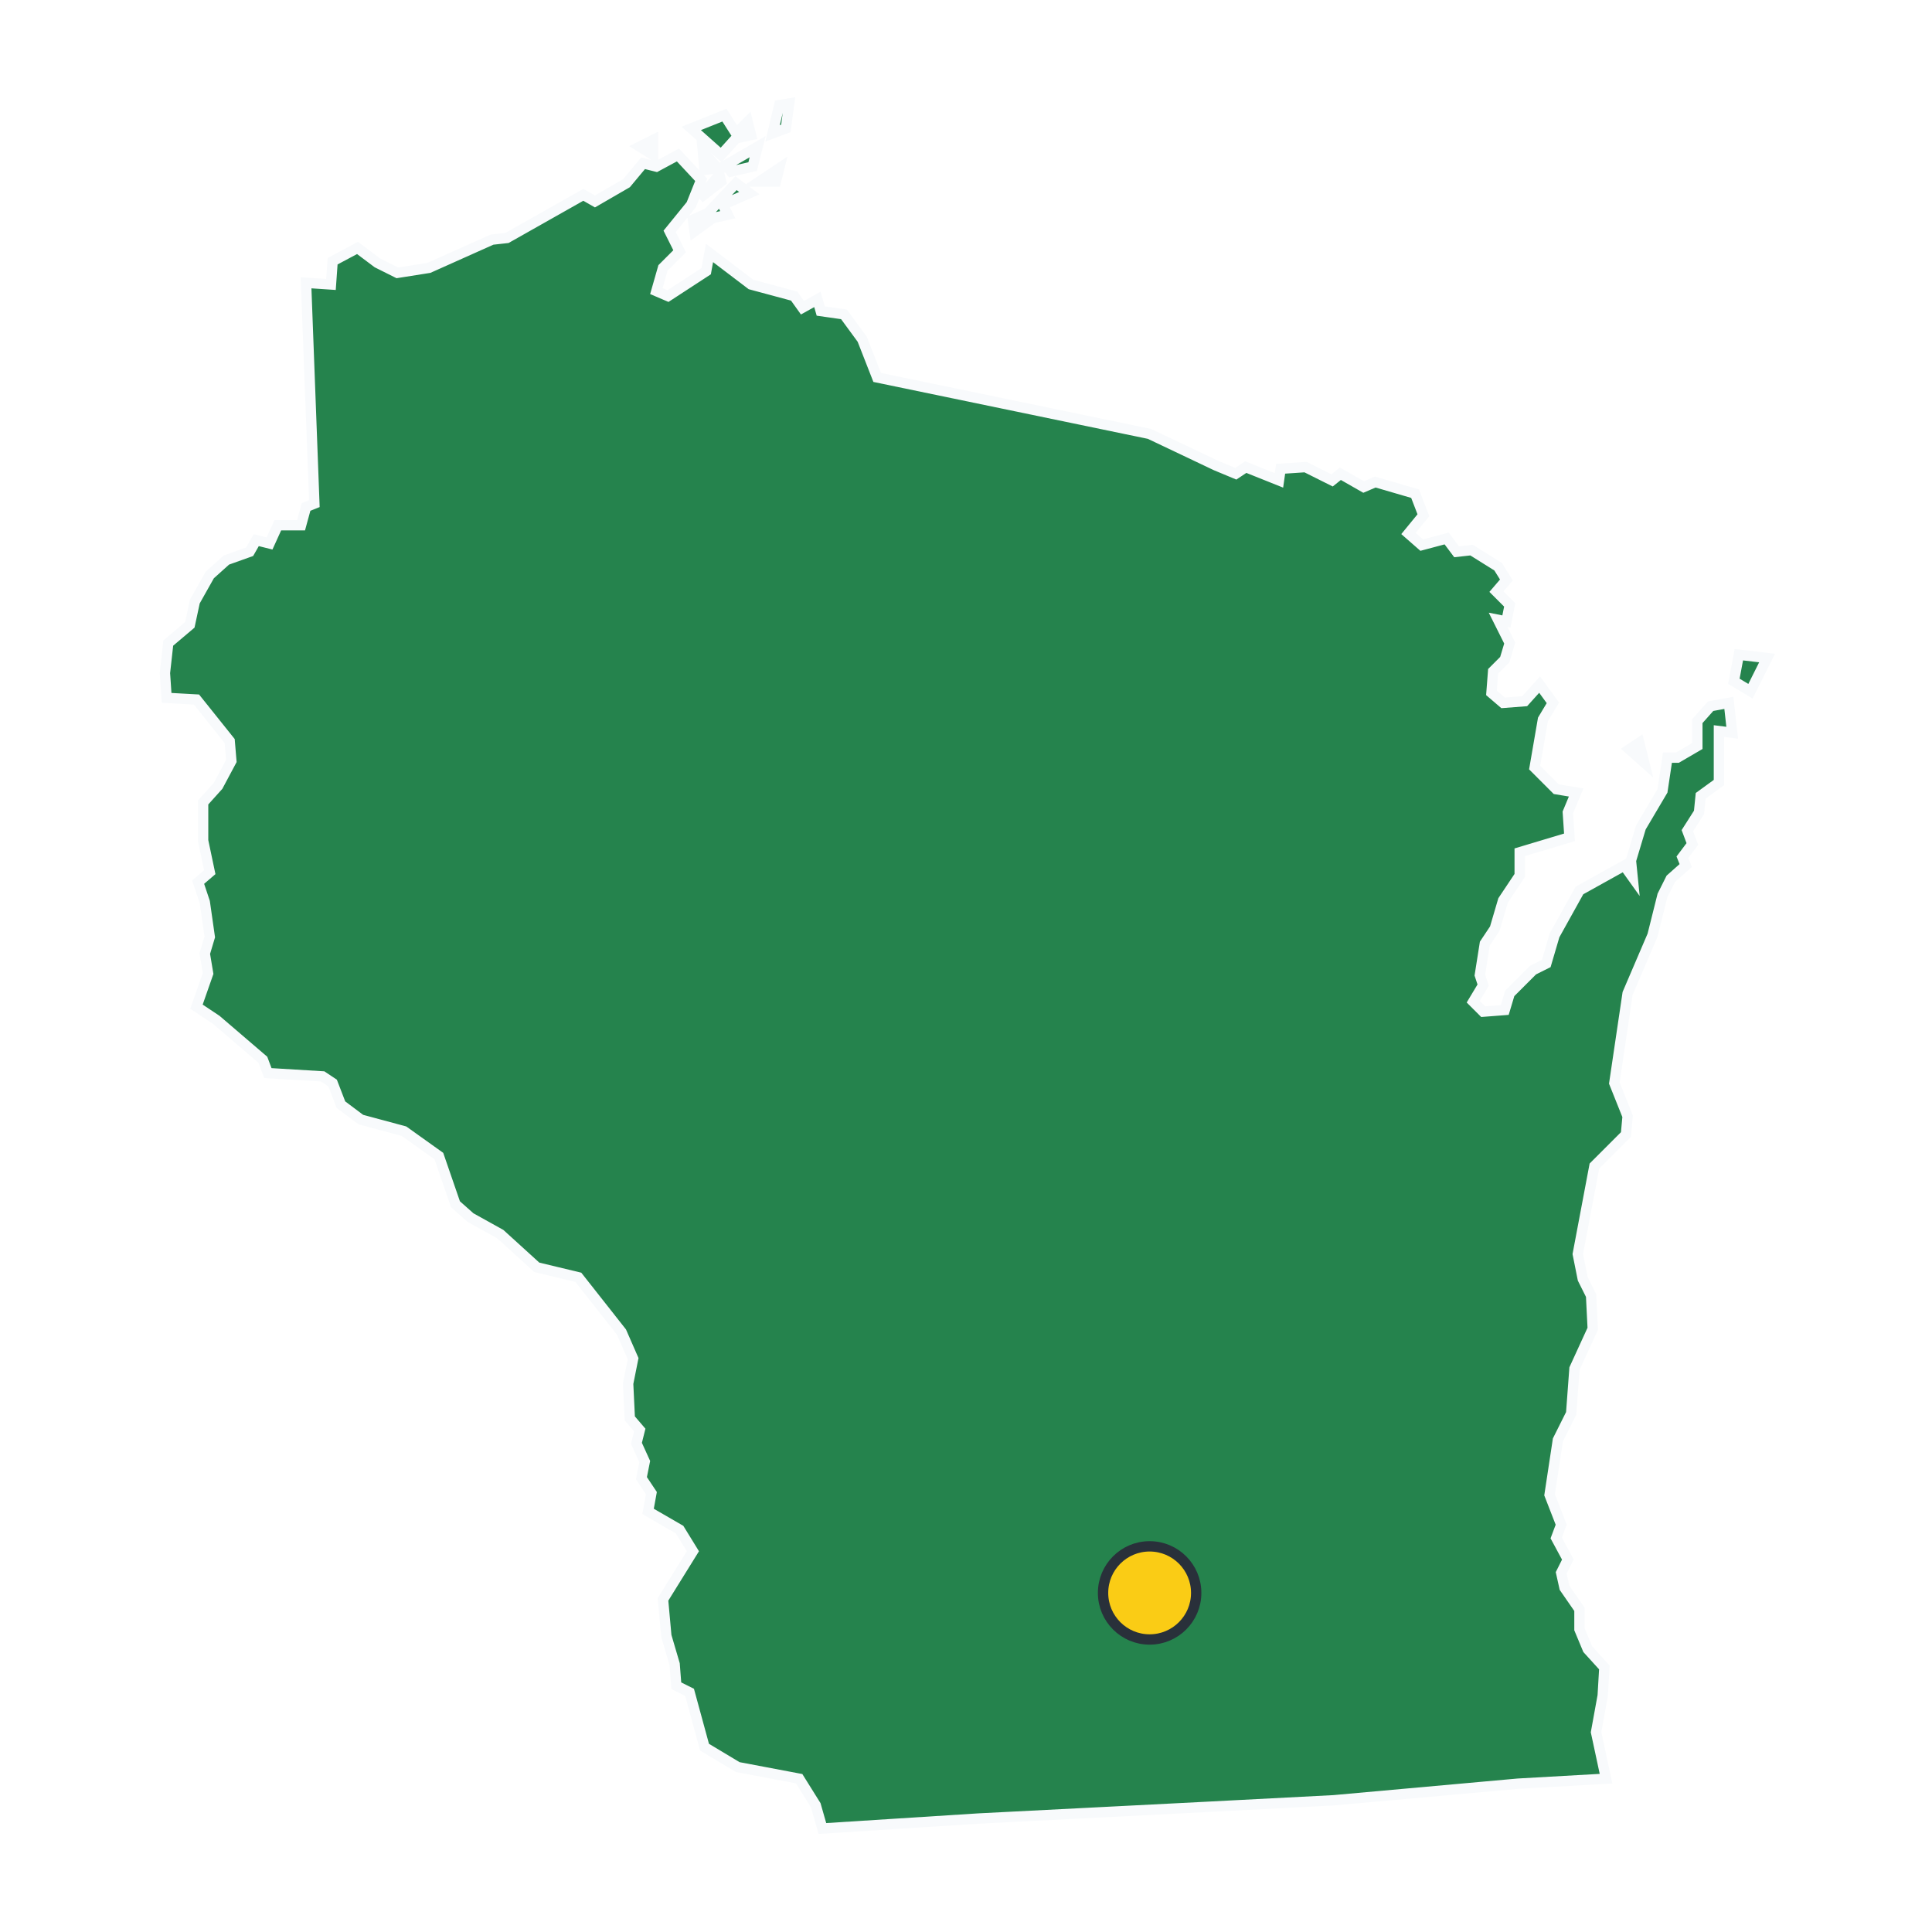
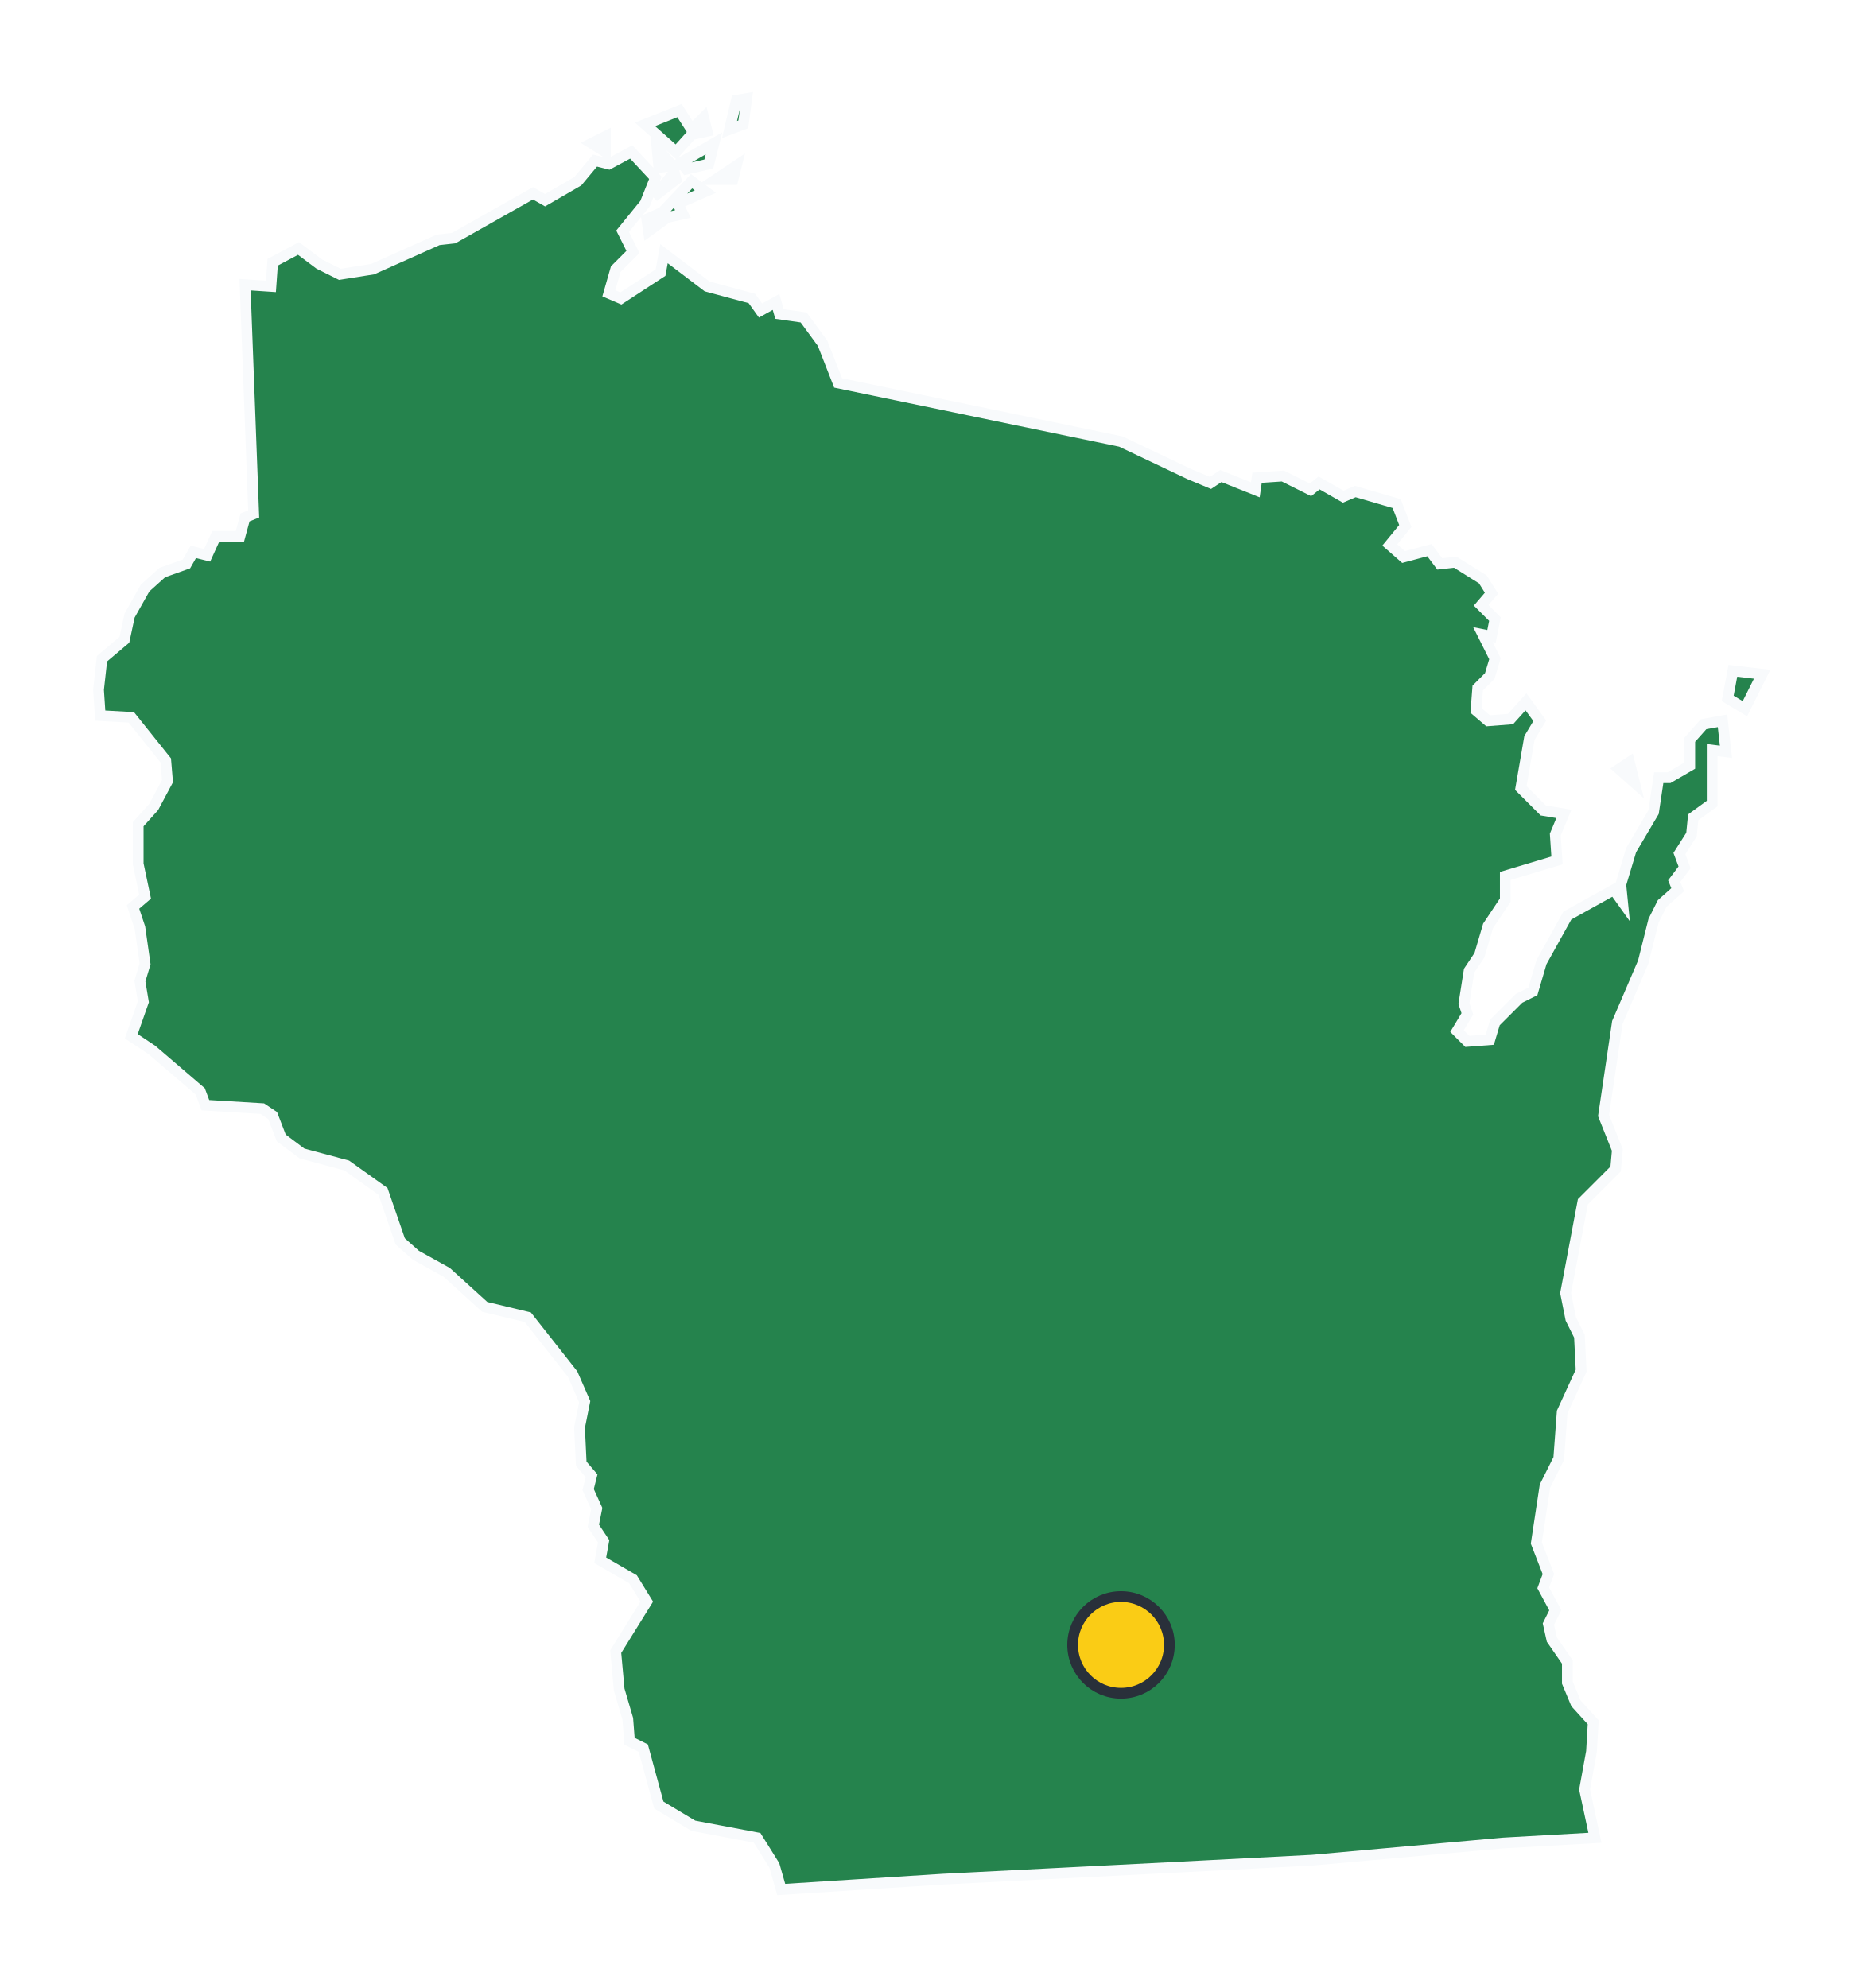
- <svg xmlns="http://www.w3.org/2000/svg" viewBox="537.466 105.266 116.368 116.368">
+ <svg xmlns="http://www.w3.org/2000/svg" viewBox="541.685 105.785 107.929 115.329">
  <path fill="#25834d" stroke="#f8fafc" stroke-width="0.623" d="M641.9,146.3L642.2,144.7L643.9,144.9L642.9,146.9ZM635.6,150.4L636.2,150L636.5,151.2ZM584,113.3L584.4,111.6L585,111.5L584.8,113ZM583.2,116.2L584.4,115.4L584.2,116.2ZM581.2,115.2L583.1,114.1L582.8,115.3L581.5,115.6ZM579.6,117.2L580.8,115.8L580.9,116.2ZM579.8,114.4L580.7,115.4L579.9,115.5ZM579.1,113L581.1,112.2L581.8,113.3L582.5,112.6L582.7,113.4L581.8,113.6L580.9,114.6ZM579.2,118.5L580.1,118.1L581.8,116.3L582.6,116.9L581,117.6L581.3,118.2L580.4,118.4L579.3,119.2ZM576,114.1L576.8,113.7L576.8,114.6ZM560.2,121.1L561.4,121.7L563.3,121.4L567.1,119.7L568,119.6L572.6,117L573.3,117.4L575.2,116.3L576.2,115.1L577,115.3L578.3,114.6L579.7,116.1L579.1,117.6L577.8,119.2L578.4,120.4L577.4,121.4L577,122.8L577.7,123.1L580,121.6L580.2,120.5L582.7,122.4L585.3,123.1L585.8,123.8L586.7,123.3L586.9,124L588.3,124.2L589.4,125.7L590.3,128L606.7,131.4L610.7,133.3L611.9,133.8L612.5,133.4L614.5,134.2L614.6,133.5L616.1,133.4L617.7,134.2L618.2,133.8L619.6,134.6L620.3,134.3L622.7,135L623.2,136.3L622.3,137.4L623.1,138.1L624.6,137.7L625.2,138.5L626.1,138.4L627.7,139.4L628.2,140.2L627.6,140.9L628.4,141.7L628.2,142.7L627.7,142.6L628.4,144L628.1,145L627.4,145.7L627.3,147L628,147.6L629.3,147.5L630.2,146.5L631,147.6L630.4,148.6L629.9,151.5L631.2,152.8L632.4,153L631.9,154.2L632,155.7L629,156.6L629,158L628,159.5L627.5,161.2L626.9,162.1L626.6,164L626.8,164.6L626.2,165.6L626.8,166.2L628.1,166.1L628.4,165.1L629.8,163.7L630.6,163.3L631.1,161.6L632.6,158.9L635.3,157.4L635.8,158.1L635.7,157.1L636.3,155.1L637.6,152.9L637.9,150.9L638.5,150.9L639.7,150.2L639.7,148.7L640.5,147.8L641.6,147.6L641.8,149.4L641,149.3L641,152.4L639.9,153.2L639.8,154.2L639.1,155.3L639.4,156.1L638.8,156.9L639,157.4L638.1,158.2L637.6,159.2L637,161.6L635.5,165.1L634.7,170.5L635.5,172.5L635.4,173.6L633.5,175.5L632.5,180.8L632.8,182.3L633.3,183.3L633.4,185.3L632.3,187.7L632.1,190.4L631.3,192L630.8,195.3L631.5,197.1L631.2,197.9L631.9,199.2L631.5,200L631.7,200.9L632.6,202.2L632.6,203.4L633.1,204.6L634.1,205.7L634,207.4L633.6,209.6L634.2,212.4L628.9,212.7L617.8,213.7L610.1,214.1L596.4,214.8L587,215.4L586.6,214L585.6,212.4L581.9,211.7L579.9,210.5L579,207.2L578.2,206.8L578.1,205.5L577.6,203.8L577.4,201.6L579.2,198.7L578.4,197.4L576.5,196.3L576.7,195.2L576.1,194.3L576.3,193.3L575.8,192.2L576,191.4L575.4,190.7L575.3,188.6L575.6,187.1L574.9,185.5L572.3,182.2L569.8,181.6L567.6,179.6L565.8,178.6L564.9,177.8L563.9,174.9L561.8,173.4L559.2,172.7L558,171.8L557.5,170.5L556.9,170.1L553.6,169.9L553.3,169.1L550.5,166.7L549.3,165.9L550,163.9L549.8,162.7L550.1,161.7L549.8,159.6L549.4,158.4L550.1,157.8L549.7,155.9L549.7,153.6L550.6,152.6L551.4,151.1L551.3,149.9L549.3,147.4L547.5,147.3L547.4,145.8L547.6,144L548.9,142.9L549.2,141.5L550.1,139.9L551.1,139L552.5,138.5L552.9,137.8L553.7,138L554.2,136.9L555.6,136.9L555.9,135.8L556.4,135.6L555.9,122.3L557.4,122.4L557.5,121L559,120.2Z" />
  <circle cx="606.71" cy="201.21" r="2.805" fill="#facc15" stroke="#29303a" stroke-width="0.623" />
</svg>
